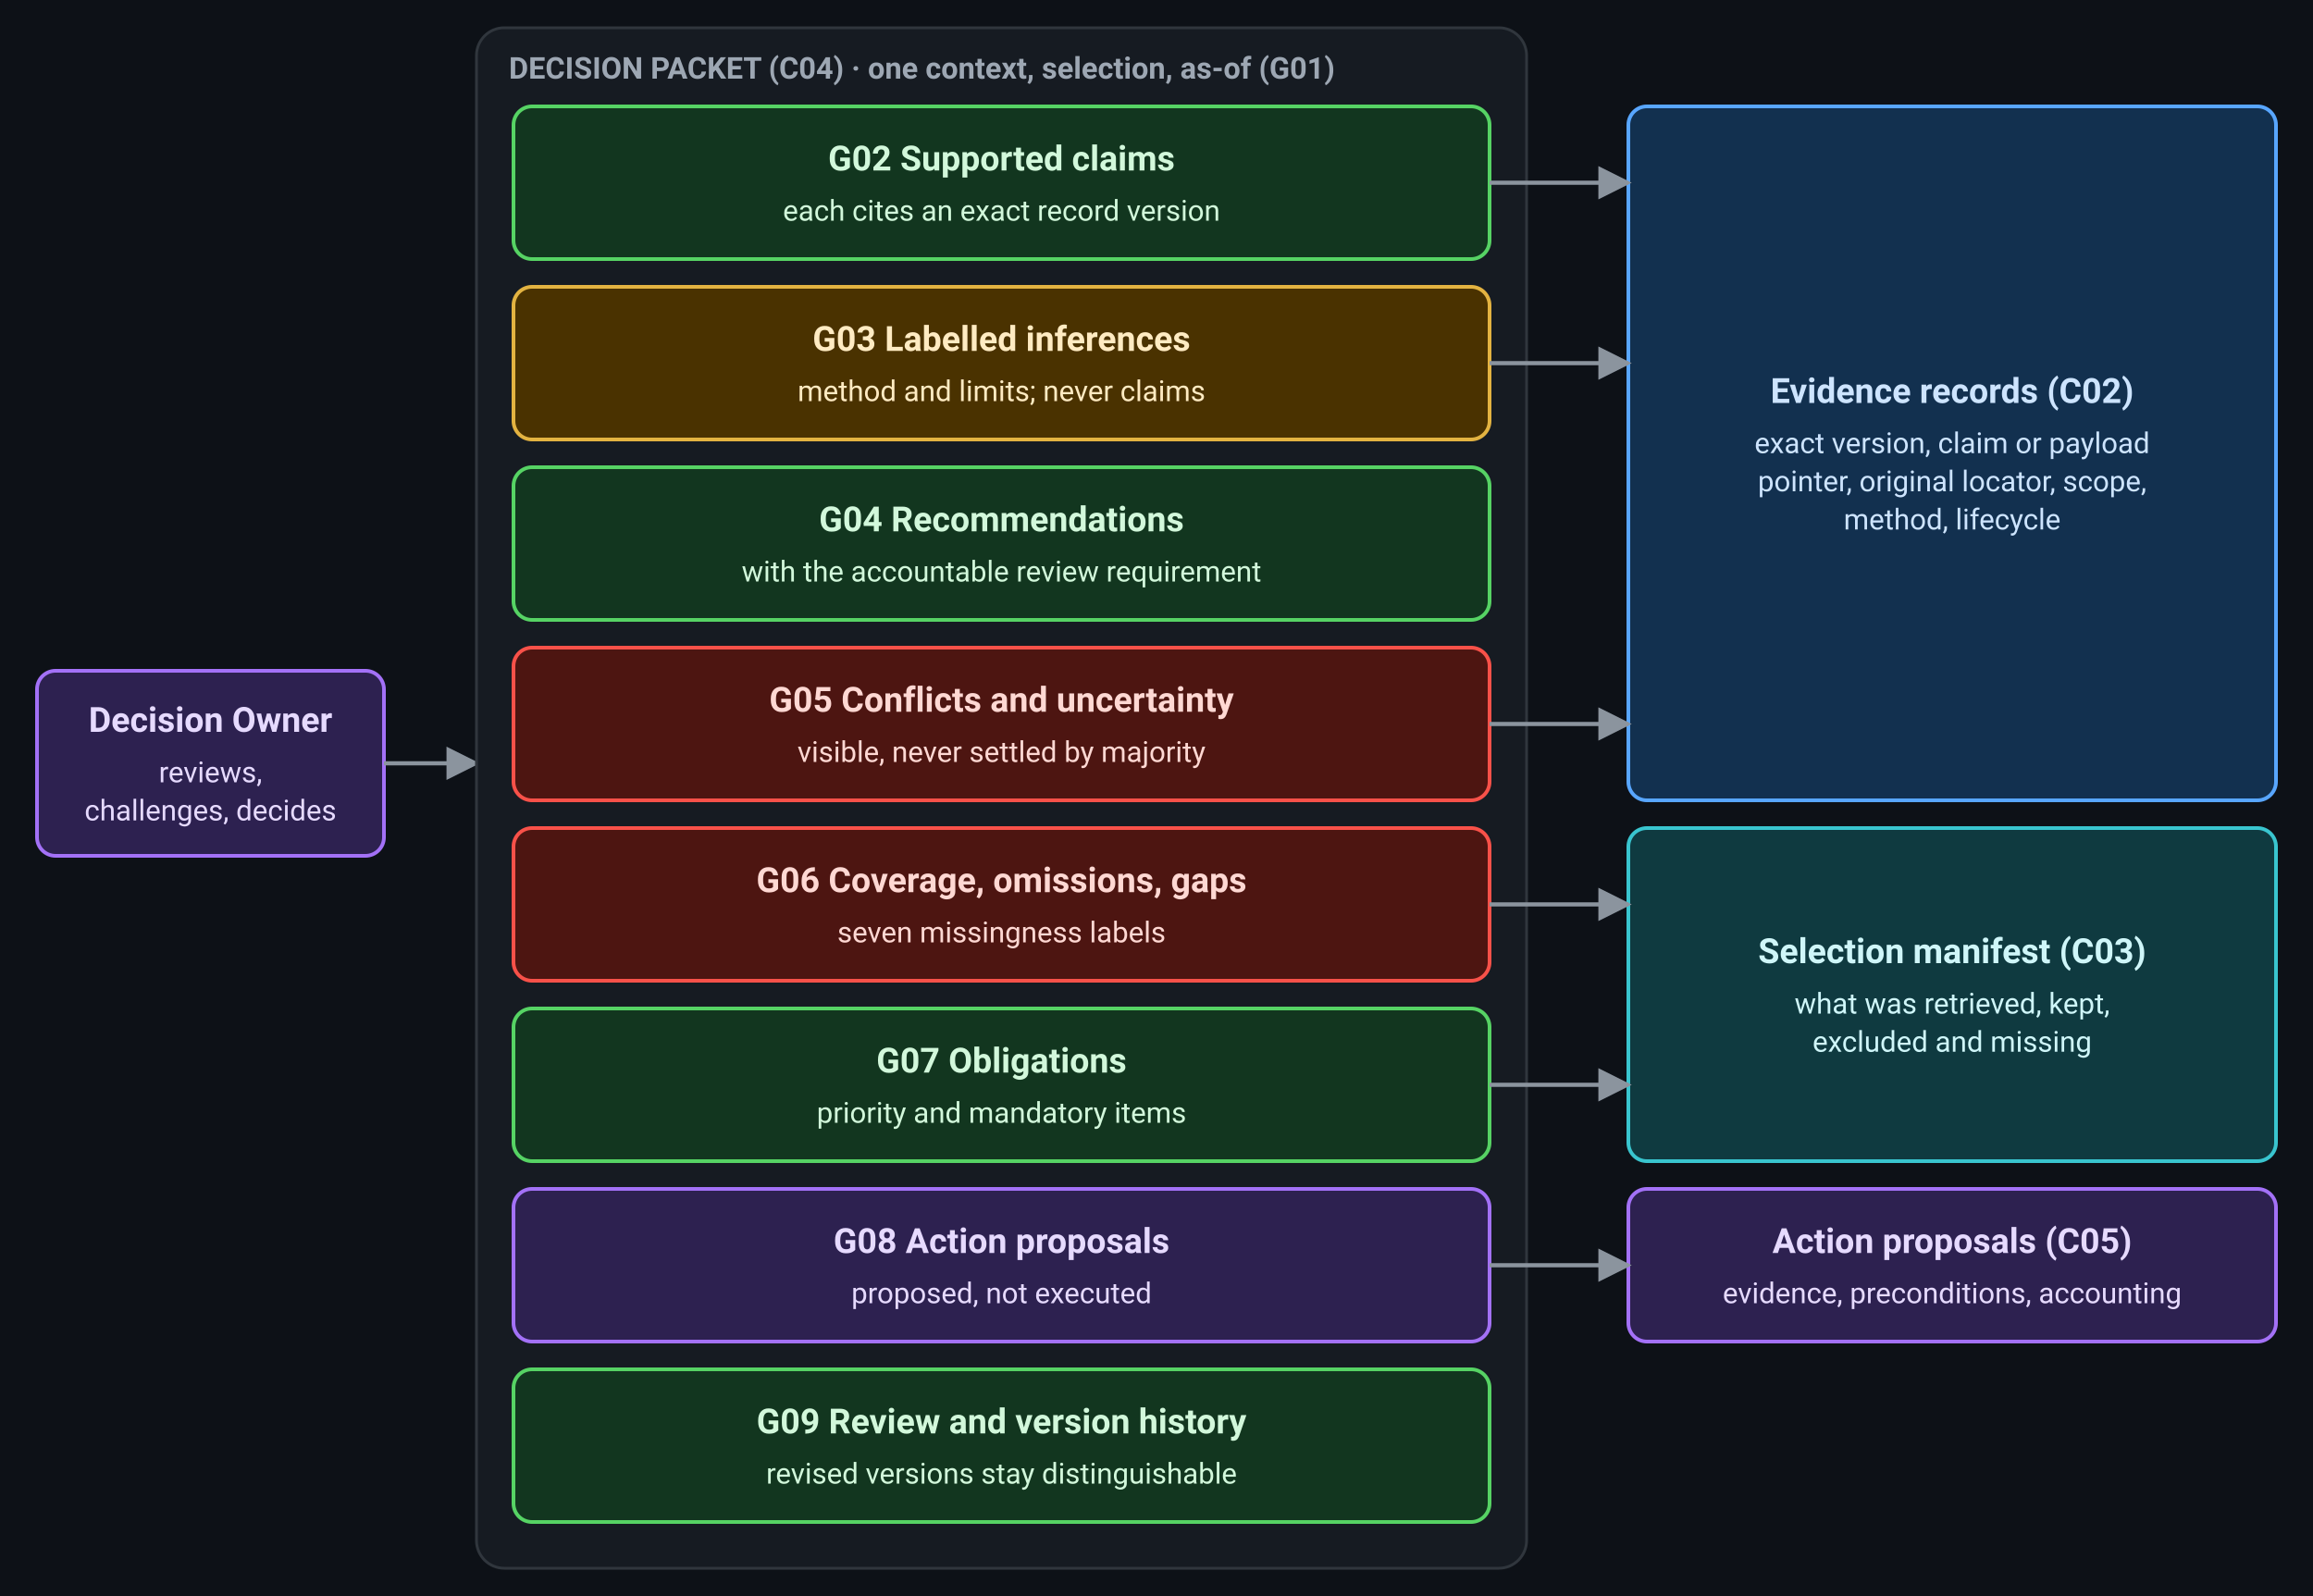
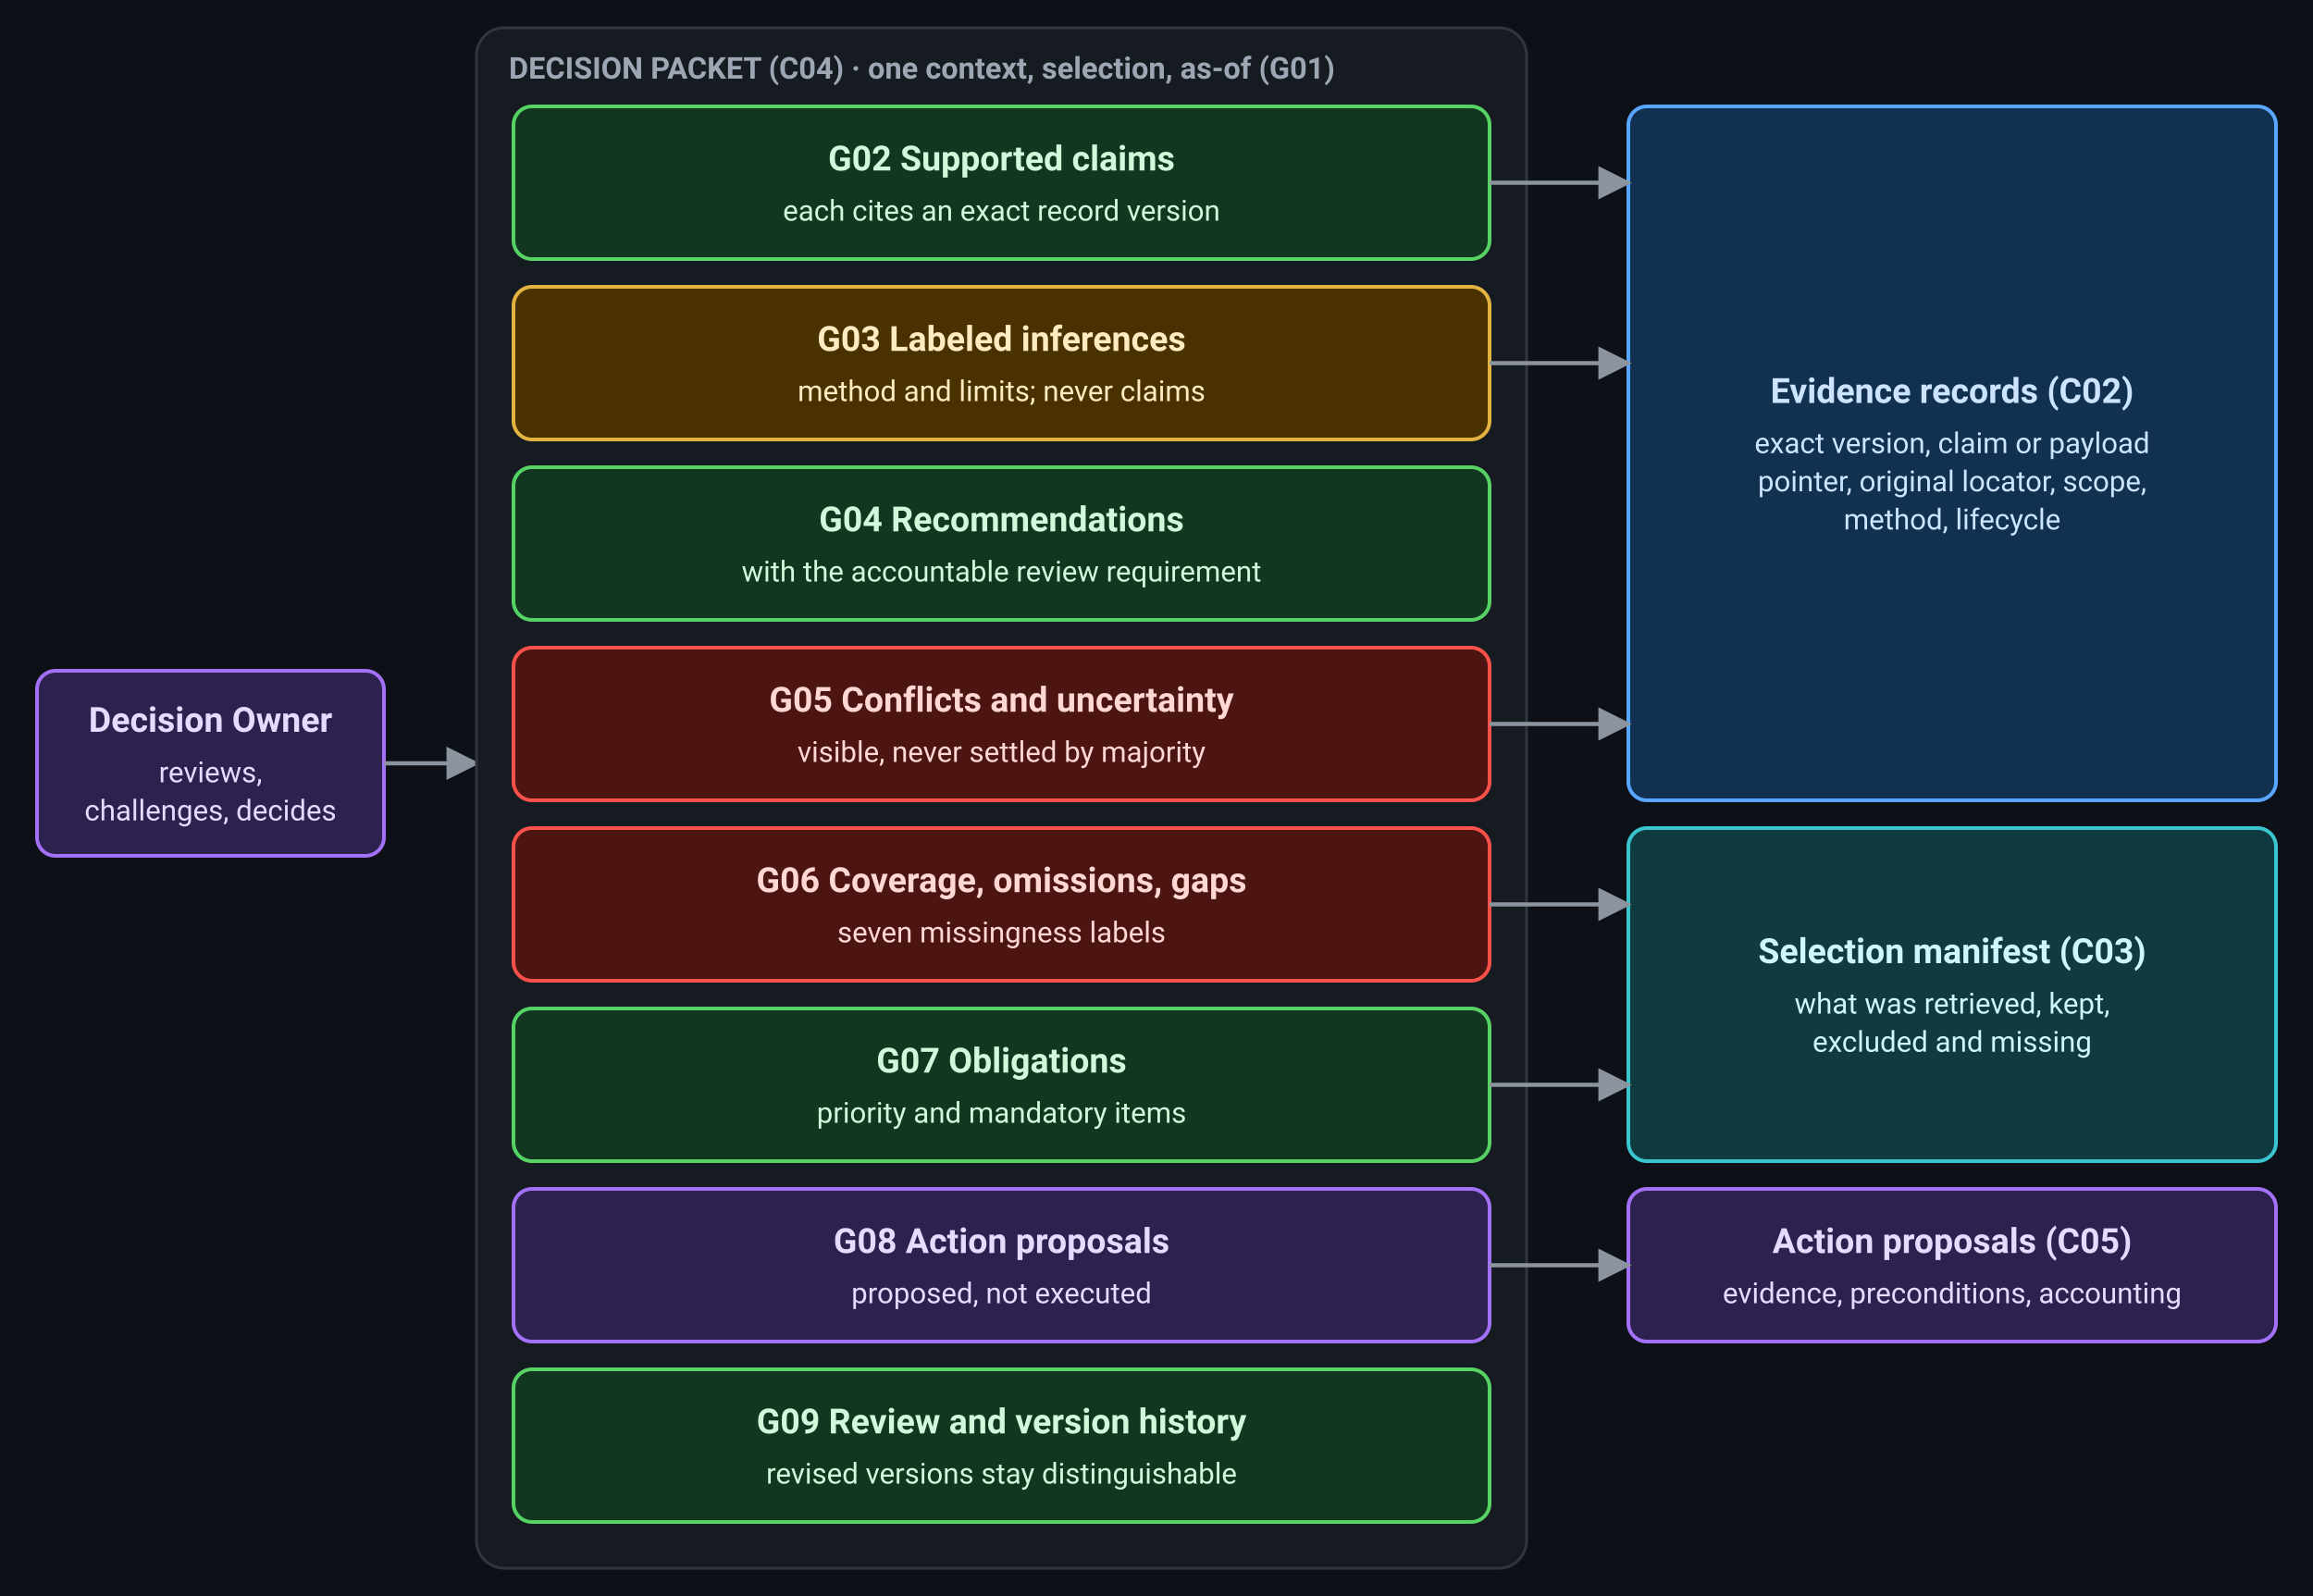
<svg xmlns="http://www.w3.org/2000/svg" viewBox="0 0 1000 690" width="1000" height="690" role="img" aria-labelledby="t d" font-family="-apple-system, 'Segoe UI', Roboto, Helvetica, Arial, sans-serif">
  <defs>
    <marker id="arr" viewBox="0 0 10 10" refX="9" refY="5" markerWidth="8" markerHeight="8" orient="auto-start-reverse">
      <path d="M0 0 L10 5 L0 10 z" fill="#8b949e" />
    </marker>
  </defs>
  <rect width="1000" height="690" fill="#0d1117" />
  <rect x="16.0" y="290.0" width="150.0" height="80.0" rx="8" fill="#2D2150" stroke="#A371F7" stroke-width="1.6" />
  <text x="91.0" y="316.4" font-size="15" text-anchor="middle" font-weight="700" fill="#E6DAFF">Decision Owner</text>
  <text x="91.0" y="338.2" font-size="12.5" text-anchor="middle" fill="#E6DAFF">reviews,</text>
  <text x="91.0" y="354.7" font-size="12.5" text-anchor="middle" fill="#E6DAFF">challenges, decides</text>
  <path d="M166.0 330.0 L206.0 330.0" fill="none" stroke="#8b949e" stroke-width="1.8" marker-end="url(#arr)" />
  <rect x="206.0" y="12.0" width="454.0" height="666.0" rx="12" fill="#161b22" stroke="#30363d" stroke-width="1.2" />
  <text x="220.0" y="34.0" font-size="13" text-anchor="start" font-weight="700" fill="#9da7b3">DECISION PACKET (C04) · one context, selection, as-of (G01)</text>
  <rect x="222.0" y="46.0" width="422.0" height="66.0" rx="8" fill="#12361F" stroke="#56D364" stroke-width="1.6" />
  <text x="433.0" y="73.7" font-size="15" text-anchor="middle" font-weight="700" fill="#D2F8DB">G02 Supported claims</text>
  <text x="433.0" y="95.4" font-size="12.5" text-anchor="middle" fill="#D2F8DB">each cites an exact record version</text>
  <rect x="222.0" y="124.0" width="422.0" height="66.0" rx="8" fill="#4A3200" stroke="#E3B341" stroke-width="1.6" />
-   <text x="433.0" y="151.7" font-size="15" text-anchor="middle" font-weight="700" fill="#FFEBC2">G03 Labelled inferences</text>
+   <text x="433.0" y="151.7" font-size="15" text-anchor="middle" font-weight="700" fill="#FFEBC2">G03 Labeled inferences</text>
  <text x="433.0" y="173.4" font-size="12.5" text-anchor="middle" fill="#FFEBC2">method and limits; never claims</text>
  <rect x="222.0" y="202.0" width="422.0" height="66.0" rx="8" fill="#12361F" stroke="#56D364" stroke-width="1.6" />
  <text x="433.0" y="229.7" font-size="15" text-anchor="middle" font-weight="700" fill="#D2F8DB">G04 Recommendations</text>
  <text x="433.0" y="251.4" font-size="12.5" text-anchor="middle" fill="#D2F8DB">with the accountable review requirement</text>
  <rect x="222.0" y="280.0" width="422.0" height="66.0" rx="8" fill="#4D1511" stroke="#F85149" stroke-width="1.6" />
  <text x="433.0" y="307.7" font-size="15" text-anchor="middle" font-weight="700" fill="#FFD8D3">G05 Conflicts and uncertainty</text>
  <text x="433.0" y="329.4" font-size="12.5" text-anchor="middle" fill="#FFD8D3">visible, never settled by majority</text>
  <rect x="222.0" y="358.0" width="422.0" height="66.0" rx="8" fill="#4D1511" stroke="#F85149" stroke-width="1.6" />
  <text x="433.0" y="385.7" font-size="15" text-anchor="middle" font-weight="700" fill="#FFD8D3">G06 Coverage, omissions, gaps</text>
  <text x="433.0" y="407.4" font-size="12.5" text-anchor="middle" fill="#FFD8D3">seven missingness labels</text>
  <rect x="222.0" y="436.0" width="422.0" height="66.0" rx="8" fill="#12361F" stroke="#56D364" stroke-width="1.6" />
  <text x="433.0" y="463.7" font-size="15" text-anchor="middle" font-weight="700" fill="#D2F8DB">G07 Obligations</text>
  <text x="433.0" y="485.4" font-size="12.5" text-anchor="middle" fill="#D2F8DB">priority and mandatory items</text>
  <rect x="222.0" y="514.0" width="422.0" height="66.0" rx="8" fill="#2D2150" stroke="#A371F7" stroke-width="1.6" />
  <text x="433.0" y="541.7" font-size="15" text-anchor="middle" font-weight="700" fill="#E6DAFF">G08 Action proposals</text>
  <text x="433.0" y="563.4" font-size="12.5" text-anchor="middle" fill="#E6DAFF">proposed, not executed</text>
  <rect x="222.0" y="592.0" width="422.0" height="66.0" rx="8" fill="#12361F" stroke="#56D364" stroke-width="1.6" />
  <text x="433.0" y="619.7" font-size="15" text-anchor="middle" font-weight="700" fill="#D2F8DB">G09 Review and version history</text>
  <text x="433.0" y="641.4" font-size="12.5" text-anchor="middle" fill="#D2F8DB">revised versions stay distinguishable</text>
  <rect x="704.0" y="46.0" width="280.0" height="300.0" rx="8" fill="#12304F" stroke="#58A6FF" stroke-width="1.6" />
  <text x="844.0" y="174.2" font-size="15" text-anchor="middle" font-weight="700" fill="#CDE4FF">Evidence records (C02)</text>
  <text x="844.0" y="195.9" font-size="12.5" text-anchor="middle" fill="#CDE4FF">exact version, claim or payload</text>
  <text x="844.0" y="212.4" font-size="12.5" text-anchor="middle" fill="#CDE4FF">pointer, original locator, scope,</text>
  <text x="844.0" y="228.9" font-size="12.5" text-anchor="middle" fill="#CDE4FF">method, lifecycle</text>
  <rect x="704.0" y="358.0" width="280.0" height="144.0" rx="8" fill="#0F3A40" stroke="#39C5CF" stroke-width="1.6" />
  <text x="844.0" y="416.4" font-size="15" text-anchor="middle" font-weight="700" fill="#CFF6F9">Selection manifest (C03)</text>
  <text x="844.0" y="438.2" font-size="12.5" text-anchor="middle" fill="#CFF6F9">what was retrieved, kept,</text>
  <text x="844.0" y="454.7" font-size="12.5" text-anchor="middle" fill="#CFF6F9">excluded and missing</text>
  <rect x="704.0" y="514.0" width="280.0" height="66.0" rx="8" fill="#2D2150" stroke="#A371F7" stroke-width="1.6" />
  <text x="844.0" y="541.7" font-size="15" text-anchor="middle" font-weight="700" fill="#E6DAFF">Action proposals (C05)</text>
  <text x="844.0" y="563.4" font-size="12.5" text-anchor="middle" fill="#E6DAFF">evidence, preconditions, accounting</text>
  <path d="M644.0 79.0 L704.0 79.0" fill="none" stroke="#8b949e" stroke-width="1.8" marker-end="url(#arr)" />
  <path d="M644.0 157.0 L704.0 157.0" fill="none" stroke="#8b949e" stroke-width="1.8" marker-end="url(#arr)" />
  <path d="M644.0 313.0 L704.0 313.0" fill="none" stroke="#8b949e" stroke-width="1.8" marker-end="url(#arr)" />
  <path d="M644.0 391.0 L704.0 391.0" fill="none" stroke="#8b949e" stroke-width="1.8" marker-end="url(#arr)" />
  <path d="M644.0 469.0 L704.0 469.0" fill="none" stroke="#8b949e" stroke-width="1.8" marker-end="url(#arr)" />
  <path d="M644.0 547.0 L704.0 547.0" fill="none" stroke="#8b949e" stroke-width="1.8" marker-end="url(#arr)" />
</svg>
